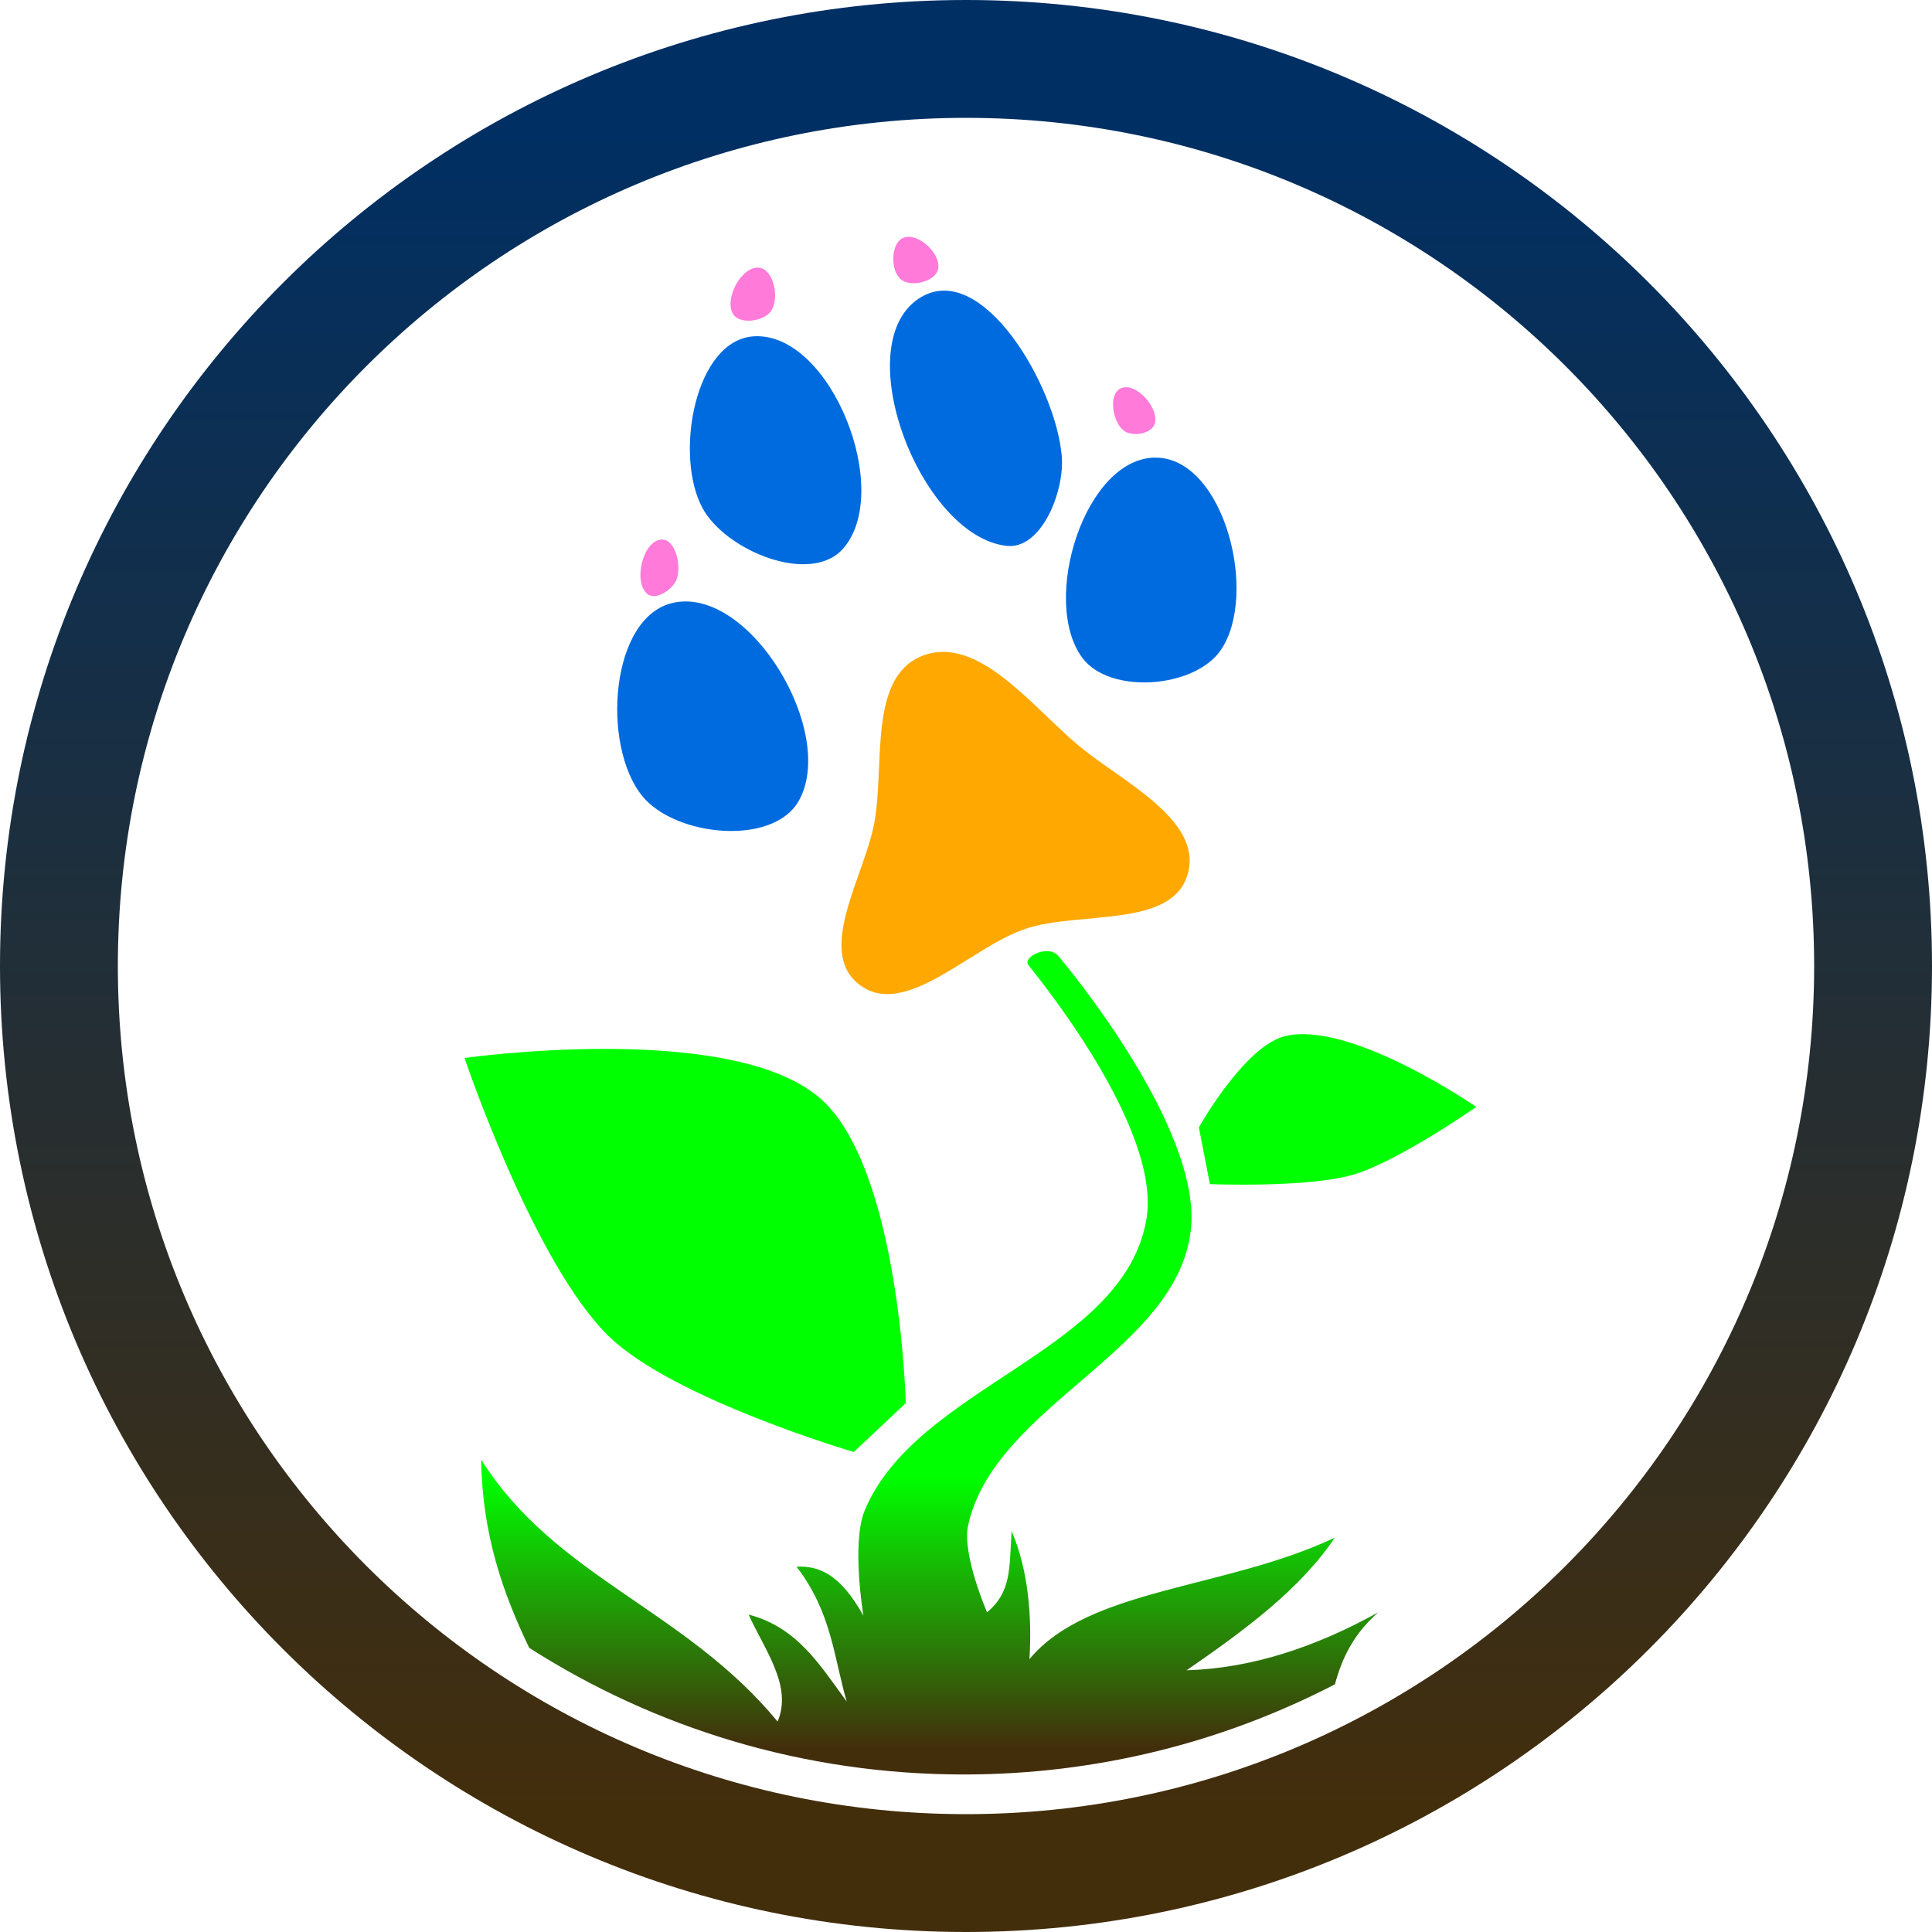
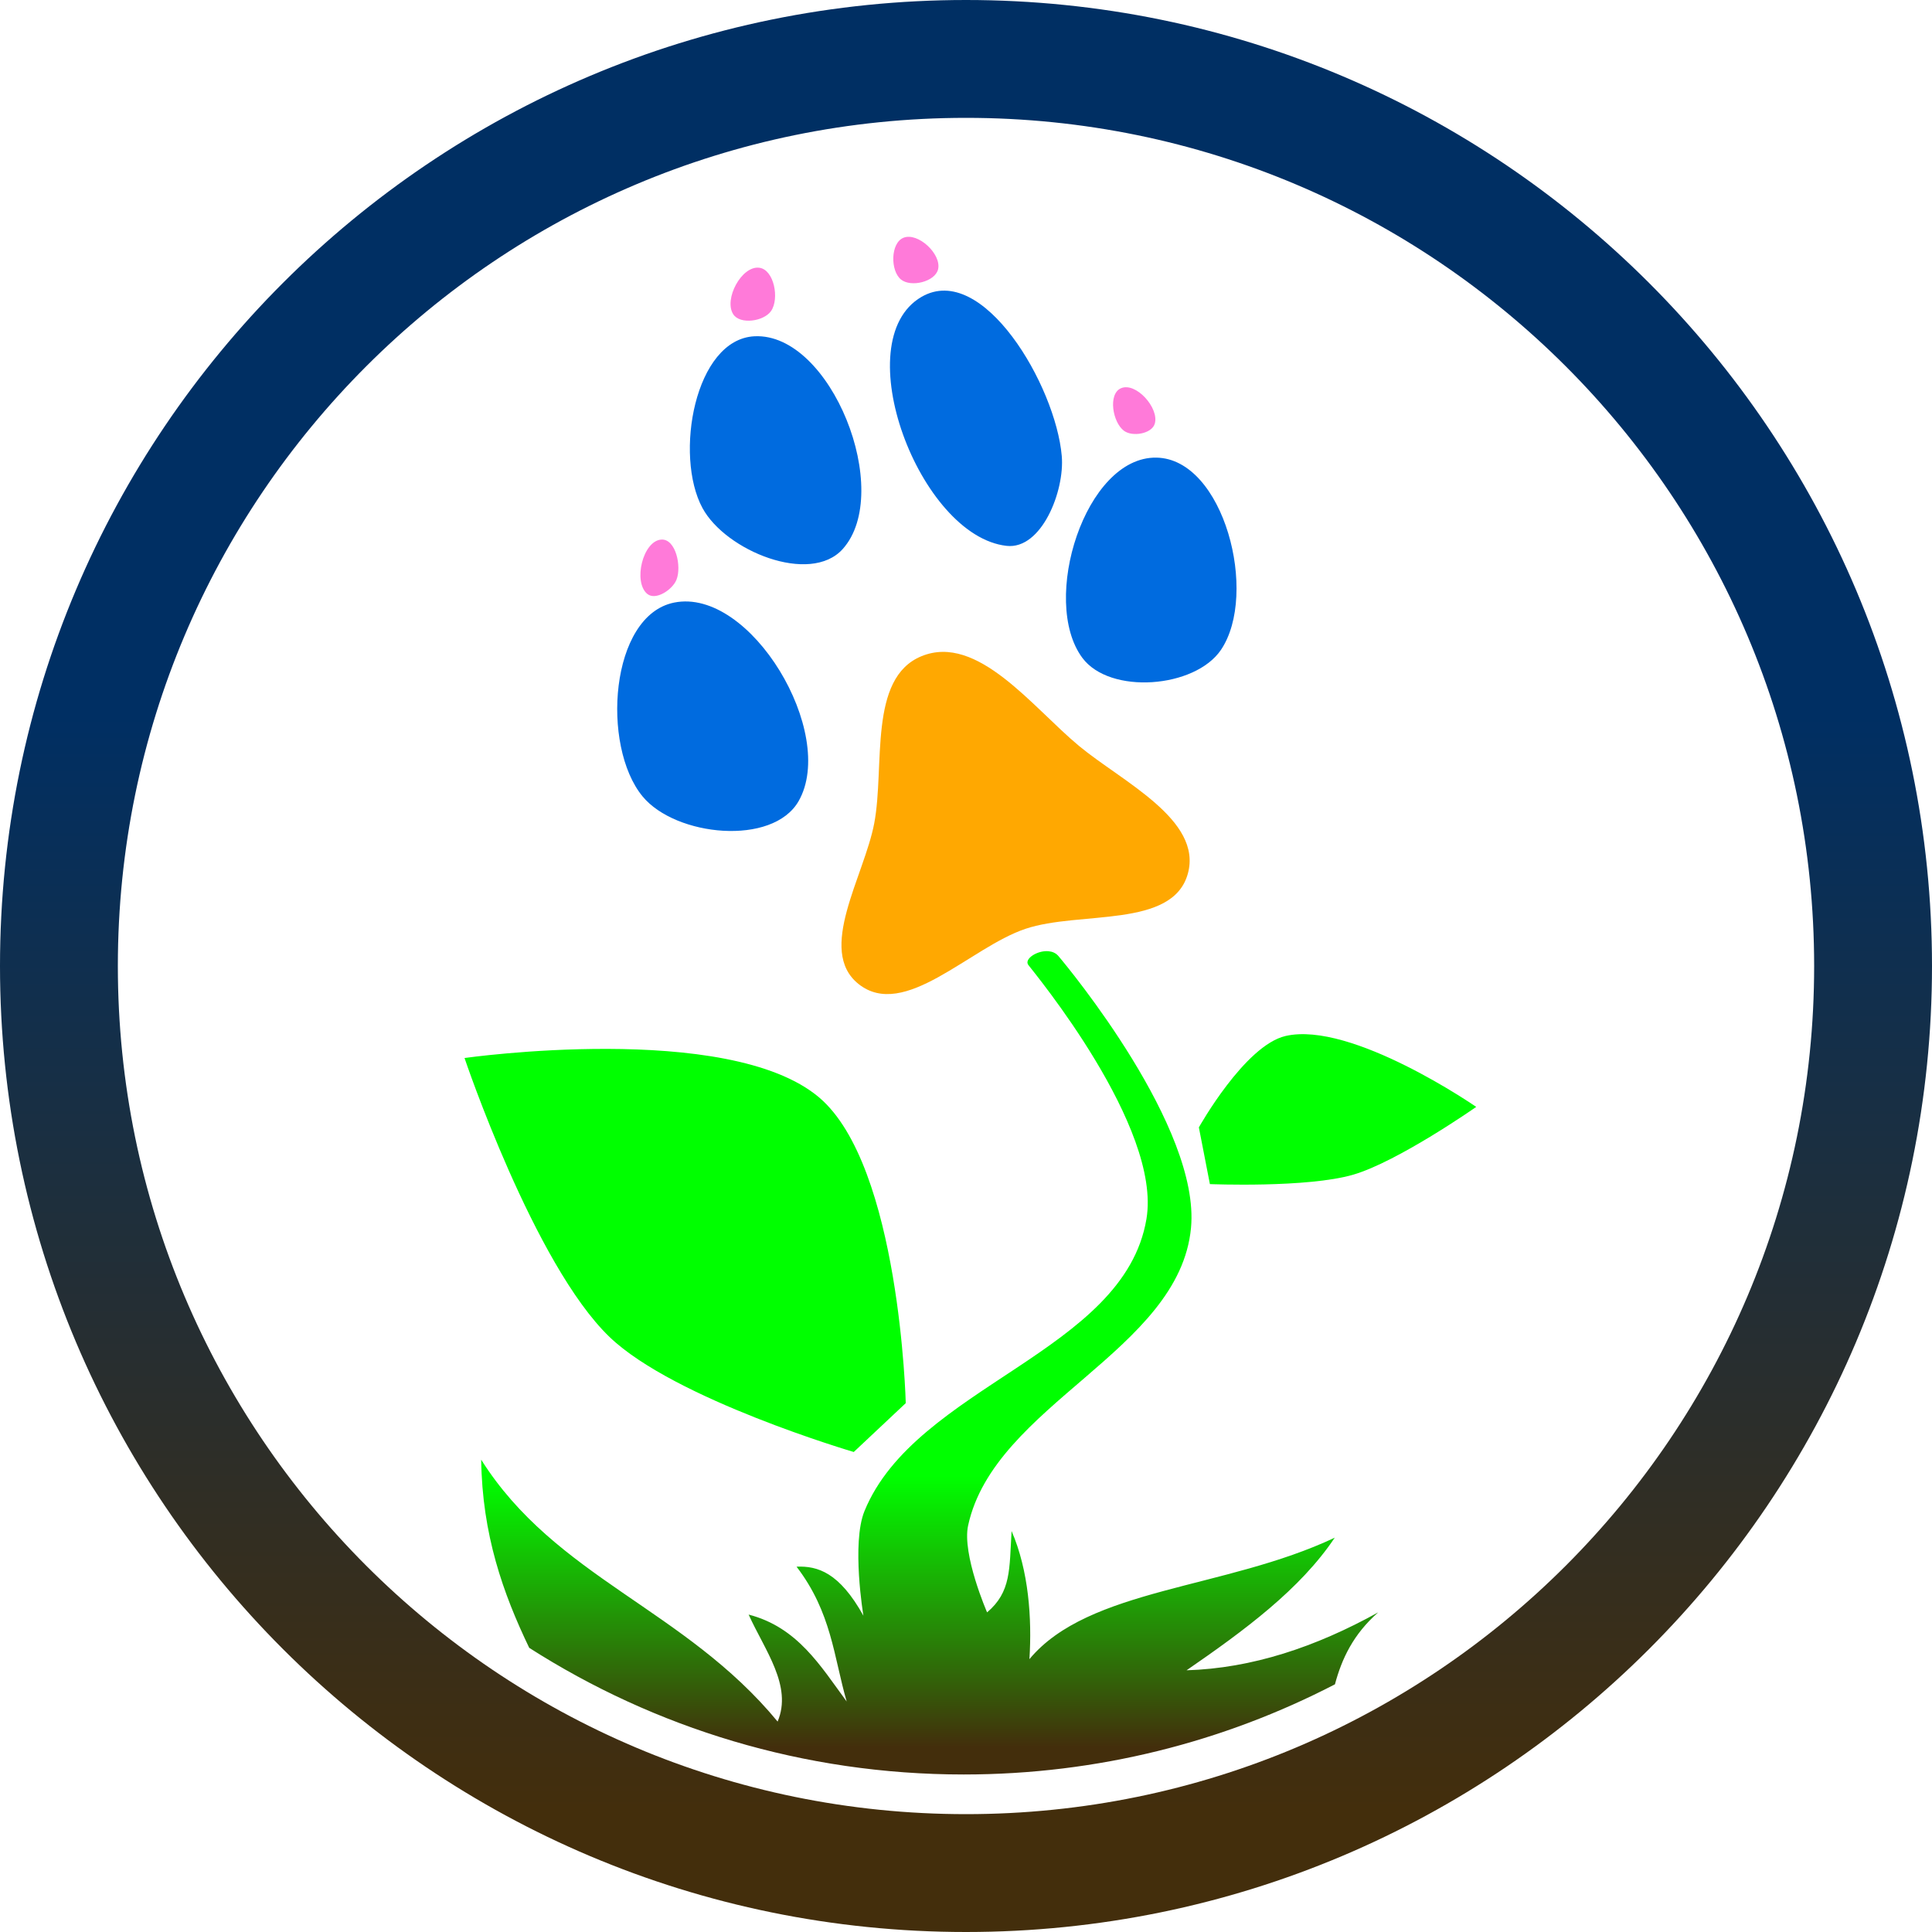
<svg xmlns="http://www.w3.org/2000/svg" xmlns:xlink="http://www.w3.org/1999/xlink" version="1.1" id="svg4539" width="128" height="128" viewBox="0 0 128 128">
  <defs id="defs4543">
    <linearGradient id="linearGradient4598">
      <stop style="stop-color:#002f63;stop-opacity:1" offset="0" id="stop4594" />
      <stop style="stop-color:#432e0c;stop-opacity:1" offset="1" id="stop4596" />
    </linearGradient>
    <linearGradient id="linearGradient4583">
      <stop style="stop-color:#00ff00;stop-opacity:1;" offset="0" id="stop4579" />
      <stop style="stop-color:#432e0c;stop-opacity:1" offset="1" id="stop4581" />
    </linearGradient>
    <linearGradient xlink:href="#linearGradient4583" id="linearGradient4585" x1="83.711" y1="97.585" x2="83.711" y2="117.701" gradientUnits="userSpaceOnUse" gradientTransform="translate(-20.23219,-0.06311107)" />
-     <linearGradient xlink:href="#linearGradient4598" id="linearGradient4600" x1="82.372" y1="8.994" x2="82.372" y2="120.027" gradientUnits="userSpaceOnUse" gradientTransform="matrix(1.00238,0,0,1.00238,-20.28033,-0.3678459)" />
+     <linearGradient xlink:href="#linearGradient4598" id="linearGradient4600" x1="82.372" y1="47.532" x2="82.372" y2="120.027" gradientUnits="userSpaceOnUse" gradientTransform="matrix(1.00238,0,0,1.00238,-20.28033,-0.3678459)" />
    <linearGradient xlink:href="#linearGradient4583" id="linearGradient4660" x1="62.097" y1="97.807" x2="62.097" y2="115.764" gradientUnits="userSpaceOnUse" />
  </defs>
  <path style="color:#000000;display:inline;overflow:visible;visibility:visible;fill:#ffa801;fill-opacity:1;fill-rule:evenodd;stroke:none;stroke-width:1;stroke-linecap:butt;stroke-linejoin:miter;stroke-miterlimit:4;stroke-dasharray:none;stroke-dashoffset:0;stroke-opacity:1;marker:none;marker-start:none;marker-mid:none;marker-end:none;enable-background:accumulate" d="m 61.053,43.474 c -3.548,1.452 -2.42,7.3 -3.132,11.067 -0.662,3.505 -3.829,8.421 -1.044,10.649 3.033,2.427 7.383,-2.42 11.067,-3.654 3.59,-1.203 9.748,-0.004 10.754,-3.654 0.984,-3.57 -4.352,-6.095 -7.204,-8.457 -3.085,-2.555 -6.733,-7.468 -10.44,-5.951 z" id="path4549" />
  <path id="path4557" style="color:#000000;display:inline;overflow:visible;visibility:visible;fill:#006bdf;fill-opacity:1;fill-rule:evenodd;stroke:none;stroke-width:1;stroke-linecap:butt;stroke-linejoin:miter;stroke-miterlimit:4;stroke-dasharray:none;stroke-dashoffset:0;stroke-opacity:1;marker:none;marker-start:none;marker-mid:none;marker-end:none;enable-background:accumulate" d="m 76.61,30.319 c 4.479,0.068 6.791,9.028 4.281,12.737 -1.719,2.54 -7.364,2.989 -9.188,0.522 -2.801,-3.79 0.195,-13.331 4.907,-13.259 z M 61.053,19.669 c 4.052,-2.351 8.89,5.877 9.292,10.545 0.2,2.319 -1.341,6.208 -3.654,5.951 C 60.916,35.523 56.027,22.586 61.053,19.669 Z m -11.067,2.61 c -3.959,0.197 -5.333,7.895 -3.445,11.38 1.537,2.837 7.138,5.117 9.292,2.715 3.395,-3.787 -0.767,-14.347 -5.847,-14.095 z m -5.325,17.644 c -4.251,0.859 -4.847,9.496 -2.088,12.842 2.193,2.659 8.622,3.304 10.336,0.313 2.574,-4.49 -3.175,-14.18 -8.248,-13.155 z" />
  <path id="path4566" style="color:#000000;display:inline;overflow:visible;visibility:visible;fill:#ff7ad9;fill-opacity:0.996;fill-rule:evenodd;stroke:none;stroke-width:1;stroke-linecap:butt;stroke-linejoin:miter;stroke-miterlimit:4;stroke-dasharray:none;stroke-dashoffset:0;stroke-opacity:1;marker:none;marker-start:none;marker-mid:none;marker-end:none;enable-background:accumulate" d="m 43.827,35.748 c -1.239,0.063 -1.899,2.815 -0.94,3.602 0.554,0.454 1.665,-0.275 1.931,-0.94 0.352,-0.879 -0.046,-2.71 -0.992,-2.662 z m 6.473,-18.01 c -1.168,-0.143 -2.359,2.091 -1.723,3.08 0.454,0.705 2.025,0.478 2.506,-0.209 0.569,-0.813 0.202,-2.751 -0.783,-2.871 z m 9.553,-1.984 c 0.958,-0.392 2.537,1.082 2.297,2.088 -0.197,0.825 -1.793,1.211 -2.454,0.679 -0.719,-0.58 -0.698,-2.417 0.157,-2.767 z m 14.408,9.971 c 0.99,-0.44 2.555,1.311 2.245,2.349 -0.2,0.667 -1.475,0.883 -2.036,0.47 -0.759,-0.559 -1.07,-2.436 -0.209,-2.819 z" />
  <circle style="color:#000000;display:inline;overflow:visible;visibility:visible;fill:none;fill-rule:evenodd;stroke:url(#linearGradient4600);stroke-width:7.808;stroke-linecap:round;stroke-linejoin:round;stroke-miterlimit:4;stroke-dasharray:none;stroke-dashoffset:0;stroke-opacity:1;marker:none;marker-start:none;marker-mid:none;marker-end:none;enable-background:accumulate" id="path4592" cx="64" cy="64" r="60.096" />
  <path id="path4589" style="color:#000000;display:inline;overflow:visible;visibility:visible;fill:url(#linearGradient4660);fill-opacity:1;fill-rule:evenodd;stroke:none;stroke-width:1;stroke-linecap:butt;stroke-linejoin:miter;stroke-miterlimit:4;stroke-dasharray:none;stroke-dashoffset:0;stroke-opacity:1;marker:none;marker-start:none;marker-mid:none;marker-end:none;enable-background:accumulate" d="m 79.428,74.691 0.731,3.759 c 0,0 6.455,0.265 9.501,-0.626 2.975,-0.871 8.144,-4.489 8.144,-4.489 0,0 -8.256,-5.713 -12.633,-4.698 -2.71,0.629 -5.742,6.055 -5.742,6.055 z M 60.009,92.961 56.564,96.198 c 0,0 -11.885,-3.489 -16.183,-7.622 -5.004,-4.812 -9.605,-18.48 -9.605,-18.48 0,0 17.478,-2.481 23.491,2.61 5.356,4.535 5.742,20.254 5.742,20.254 z m 9.46,-29.94 c -0.749,-0.069 -1.637,0.516 -1.34,0.91 0.396,0.525 8.851,10.73 7.826,16.832 -1.484,8.839 -15.276,11.05 -18.678,19.342 -0.878,2.14 -0.074,6.939 -0.074,6.939 -1.595,-2.865 -3.029,-3.306 -4.43,-3.248 2.324,3.035 2.46,5.953 3.322,8.934 -1.732,-2.353 -3.251,-4.92 -6.496,-5.76 1.066,2.362 2.919,4.725 1.92,7.088 -6.152,-7.461 -14.709,-9.539 -19.639,-17.35 0.066,4.963 1.448,8.857 3.182,12.465 8.301,5.306 18.168,8.391 28.785,8.391 8.882,0 17.239,-2.163 24.596,-5.973 0.452,-1.69 1.214,-3.317 2.867,-4.768 -4.14,2.295 -8.36,3.706 -12.697,3.838 3.84,-2.645 7.529,-5.365 9.818,-8.785 -7.27,3.429 -16.302,3.322 -20.229,8.047 0.173,-2.695 -0.046,-5.864 -1.182,-8.49 -0.151,2.533 -0.018,4.031 -1.623,5.391 0,0 -1.673,-3.84 -1.256,-5.76 1.745,-8.022 13.99,-11.538 14.766,-19.711 0.631,-6.651 -8.104,-17.213 -8.785,-18.014 -0.17,-0.2 -0.405,-0.295 -0.654,-0.318 z" />
</svg>
